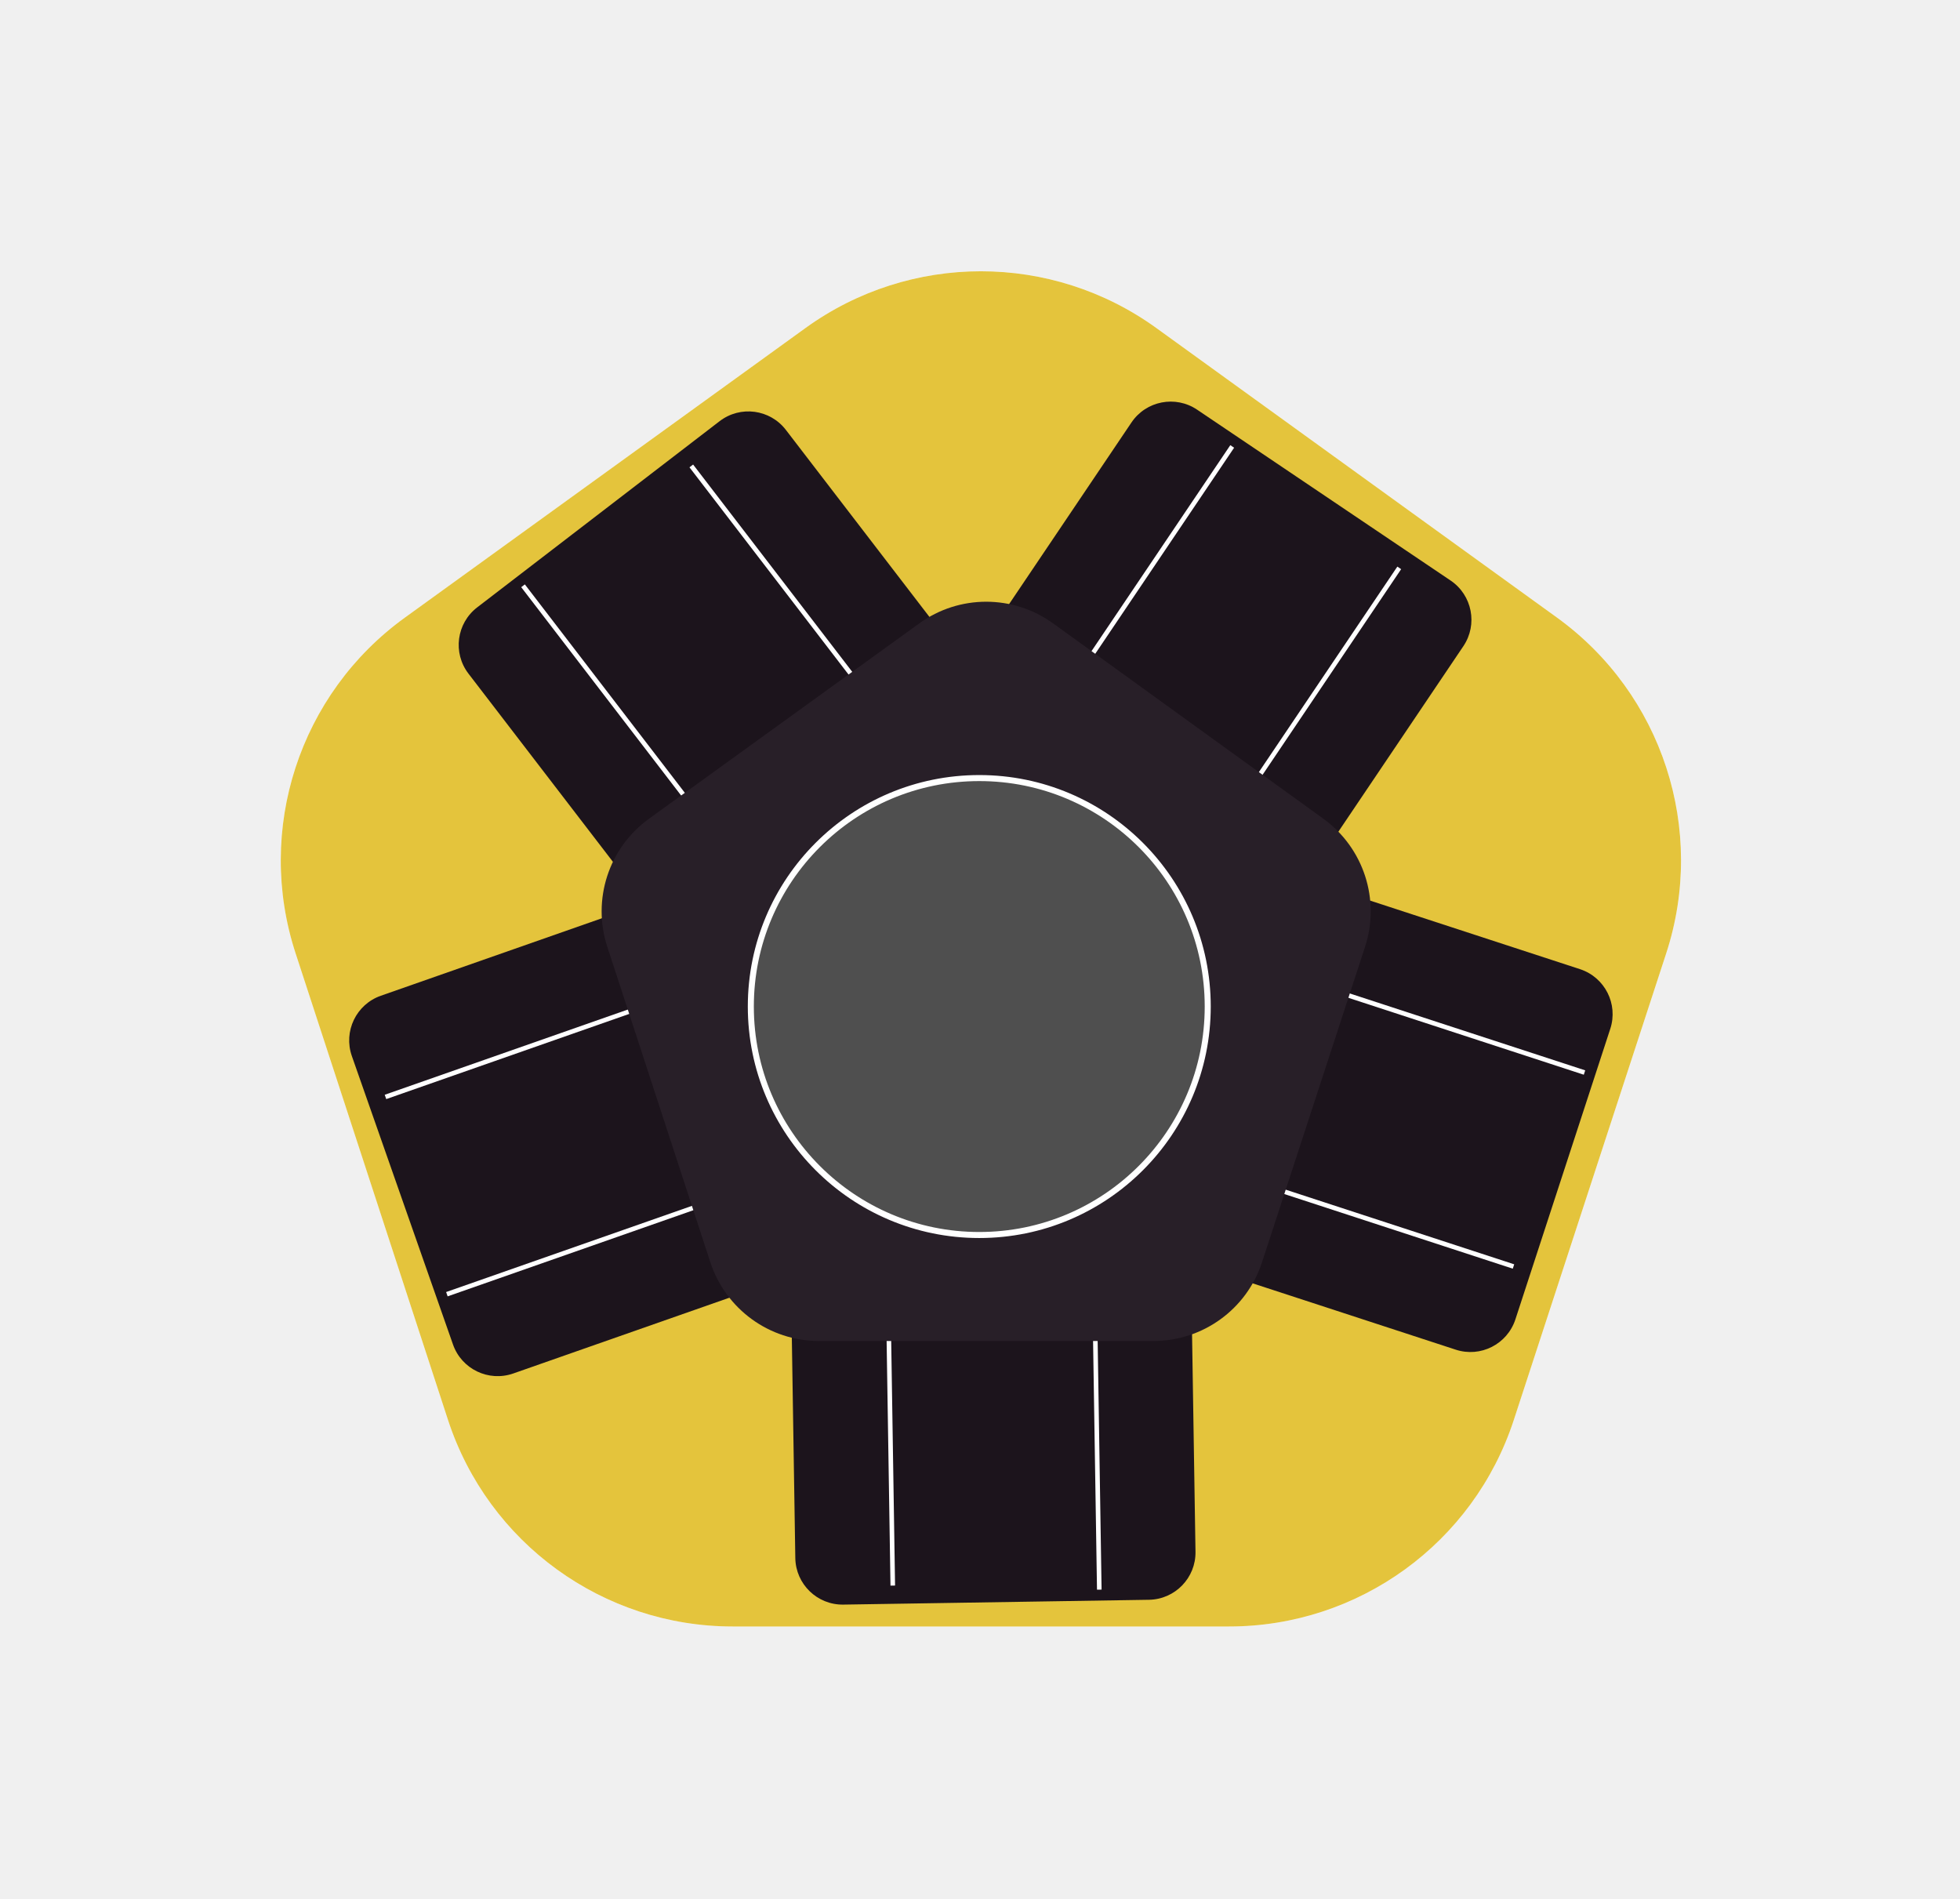
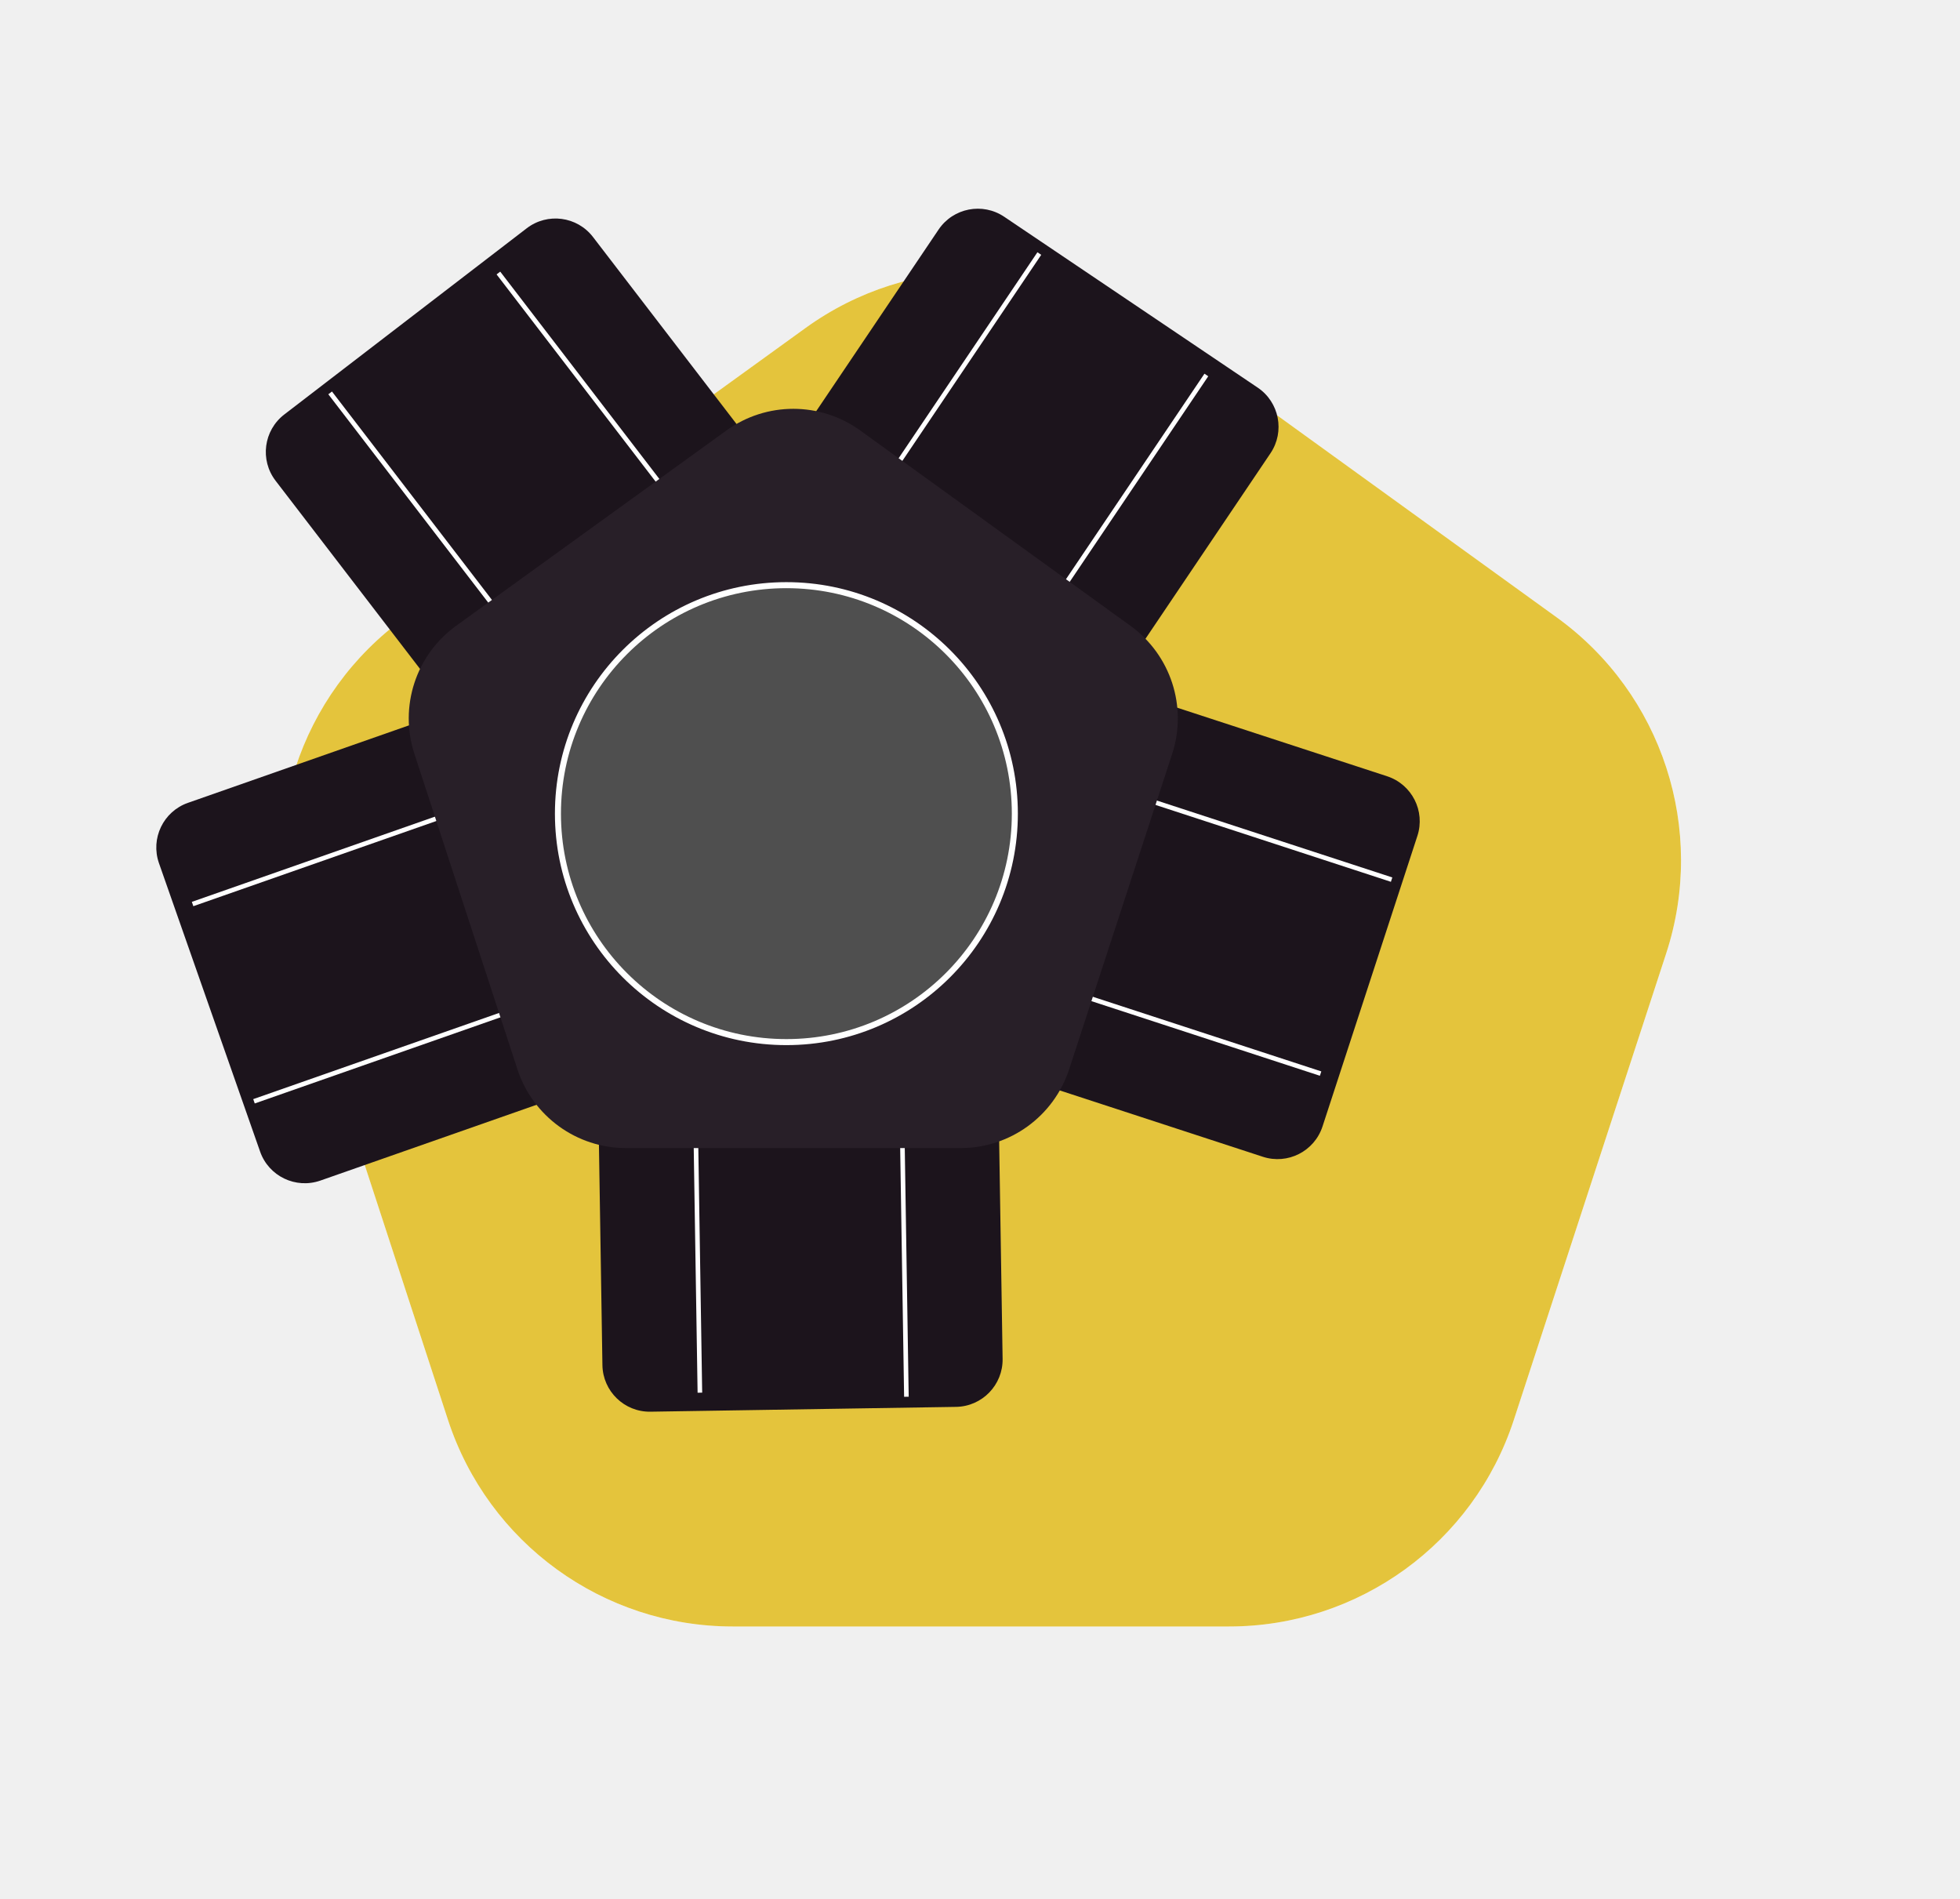
<svg xmlns="http://www.w3.org/2000/svg" version="1.1" width="32px" height="31px" x="0px" y="0px" viewBox="-46.4 -45 324.8 315" style="enable-background:new -46.4 -45 324.8 315;" xml:space="preserve">
  <style type="text/css">
        .st0 {
            fill: #FFFFFF;
            animation: pulse 1.5s infinite;
            transform-origin: 50% 50%;
        }
        @keyframes pulse {
            0% {
                transform: scale(0.9);
                opacity: 1;
            }
            70% {
                transform: scale(1.4);
                opacity: 0;
            }
            100% {
                transform: scale(0.9);
                opacity: 0;
            }
        }
        .st1 { fill: #E4C43C; }
        .st2 { fill: #1C141C; }
        .st3 { fill: #FFFFFF; }
        .st4 { fill: #281F28; }
        .st5 { fill: #4F4F4F; stroke: #FFFFFF; stroke-miterlimit: 10; }
    </style>
  <g id="Layer_2">
    <path class="st0" d="M87.04,9.42L20.59,57.45C3.08,70.1-4.25,92.62,2.46,113.15l25.28,77.39c6.68,20.44,25.74,34.27,47.24,34.27   h82.34c21.5,0,40.57-13.83,47.24-34.27l25.28-77.39c6.71-20.54-0.62-43.05-18.13-55.71L145.26,9.42   C127.88-3.14,104.41-3.14,87.04,9.42z" />
    <path class="st1" d="M87.04,9.42L20.59,57.45C3.08,70.1-4.25,92.62,2.46,113.15l25.28,77.39c6.68,20.44,25.74,34.27,47.24,34.27   h82.34c21.5,0,40.57-13.83,47.24-34.27l25.28-77.39c6.71-20.54-0.62-43.05-18.13-55.71L145.26,9.42   C127.88-3.14,104.41-3.14,87.04,9.42z" />
  </g>
  <g id="Layer_3">
</g>
-   <g id="Layer_4">
+   <g id="Layer_4" transform="translate(-32, -32)">
    <g>
      <g>
        <path class="st2" d="M123.96,91.52l-40.22,30.87c-3.44,2.64-8.36,1.99-11-1.45l-41.6-54.19c-2.64-3.44-1.99-8.36,1.45-11     L72.8,24.87c3.44-2.64,8.36-1.99,11,1.45l41.6,54.19C128.04,83.95,127.4,88.88,123.96,91.52z" />
        <rect x="67.42" y="42.8" transform="matrix(0.7932 -0.6089 0.6089 0.7932 -39.6498 59.5085)" class="st3" width="0.76" height="90.67" />
        <rect x="95.33" y="22.92" transform="matrix(0.7932 -0.6089 0.6089 0.7932 -21.7694 72.388)" class="st3" width="0.76" height="90.67" />
      </g>
      <g>
        <path class="st2" d="M147.12,120.97l-42.05-28.34c-3.59-2.42-4.54-7.3-2.12-10.89l38.18-56.66c2.42-3.59,7.3-4.54,10.89-2.12     l42.05,28.34c3.59,2.42,4.54,7.3,2.12,10.89l-38.18,56.66C155.59,122.44,150.71,123.39,147.12,120.97z" />
        <rect x="132.12" y="21.31" transform="matrix(0.8293 0.5589 -0.5589 0.8293 59.8693 -62.6675)" class="st3" width="0.76" height="90.67" />
        <rect x="159.83" y="41.46" transform="matrix(0.8293 0.5589 -0.5589 0.8293 75.8615 -74.7191)" class="st3" width="0.76" height="90.67" />
      </g>
      <g>
        <path class="st2" d="M124.96,147.78l15.74-48.2c1.35-4.12,5.78-6.37,9.9-5.02l64.94,21.21c4.12,1.35,6.37,5.78,5.02,9.9     l-15.74,48.2c-1.35,4.12-5.78,6.37-9.9,5.02l-64.94-21.21C125.86,156.33,123.61,151.9,124.96,147.78z" />
        <rect x="172.83" y="73.51" transform="matrix(-0.3105 0.9506 -0.9506 -0.3105 339.946 -8.9102)" class="st3" width="0.76" height="90.67" />
        <rect x="161.04" y="105.68" transform="matrix(-0.3105 0.9506 -0.9506 -0.3105 355.0853 44.4607)" class="st3" width="0.76" height="90.67" />
      </g>
      <g>
        <path class="st2" d="M92,137.18l50.7-0.8c4.33-0.07,7.9,3.39,7.97,7.72l1.08,68.31c0.07,4.33-3.39,7.9-7.72,7.97l-50.7,0.8     c-4.33,0.07-7.9-3.39-7.97-7.72l-1.08-68.31C84.21,140.82,87.67,137.25,92,137.18z" />
        <rect x="134.69" y="128.05" transform="matrix(-0.9999 0.0158 -0.0158 -0.9999 272.8699 344.6028)" class="st3" width="0.76" height="90.67" />
        <rect x="100.43" y="127.38" transform="matrix(-0.9999 0.0158 -0.0158 -0.9999 204.3419 343.7997)" class="st3" width="0.76" height="90.67" />
      </g>
      <g>
        <path class="st2" d="M91.07,102.39l16.78,47.85c1.43,4.09-0.72,8.57-4.81,10l-64.47,22.6c-4.09,1.43-8.57-0.72-10-4.81     l-16.78-47.85c-1.43-4.09,0.72-8.57,4.81-10l64.47-22.6C85.16,96.15,89.64,98.3,91.07,102.39z" />
        <rect x="69.95" y="109.36" transform="matrix(-0.3308 -0.9437 0.9437 -0.3308 -52.3817 272.2355)" class="st3" width="0.76" height="90.67" />
        <rect x="59.77" y="76.64" transform="matrix(-0.3308 -0.9437 0.9437 -0.3308 -35.0572 219.0813)" class="st3" width="0.76" height="90.67" />
      </g>
      <path class="st4" d="M105.93,58.41L61.08,90.82c-6.68,4.83-9.47,13.41-6.91,21.24l17.09,52.32c2.55,7.79,9.81,13.07,18.01,13.07    h55.51c8.2,0,15.47-5.27,18.01-13.07l17.09-52.32c2.56-7.83-0.24-16.41-6.91-21.24l-44.84-32.41    C121.5,53.62,112.55,53.62,105.93,58.41z" />
      <circle class="st5" cx="115.88" cy="121.97" r="37.9" />
    </g>
  </g>
</svg>
